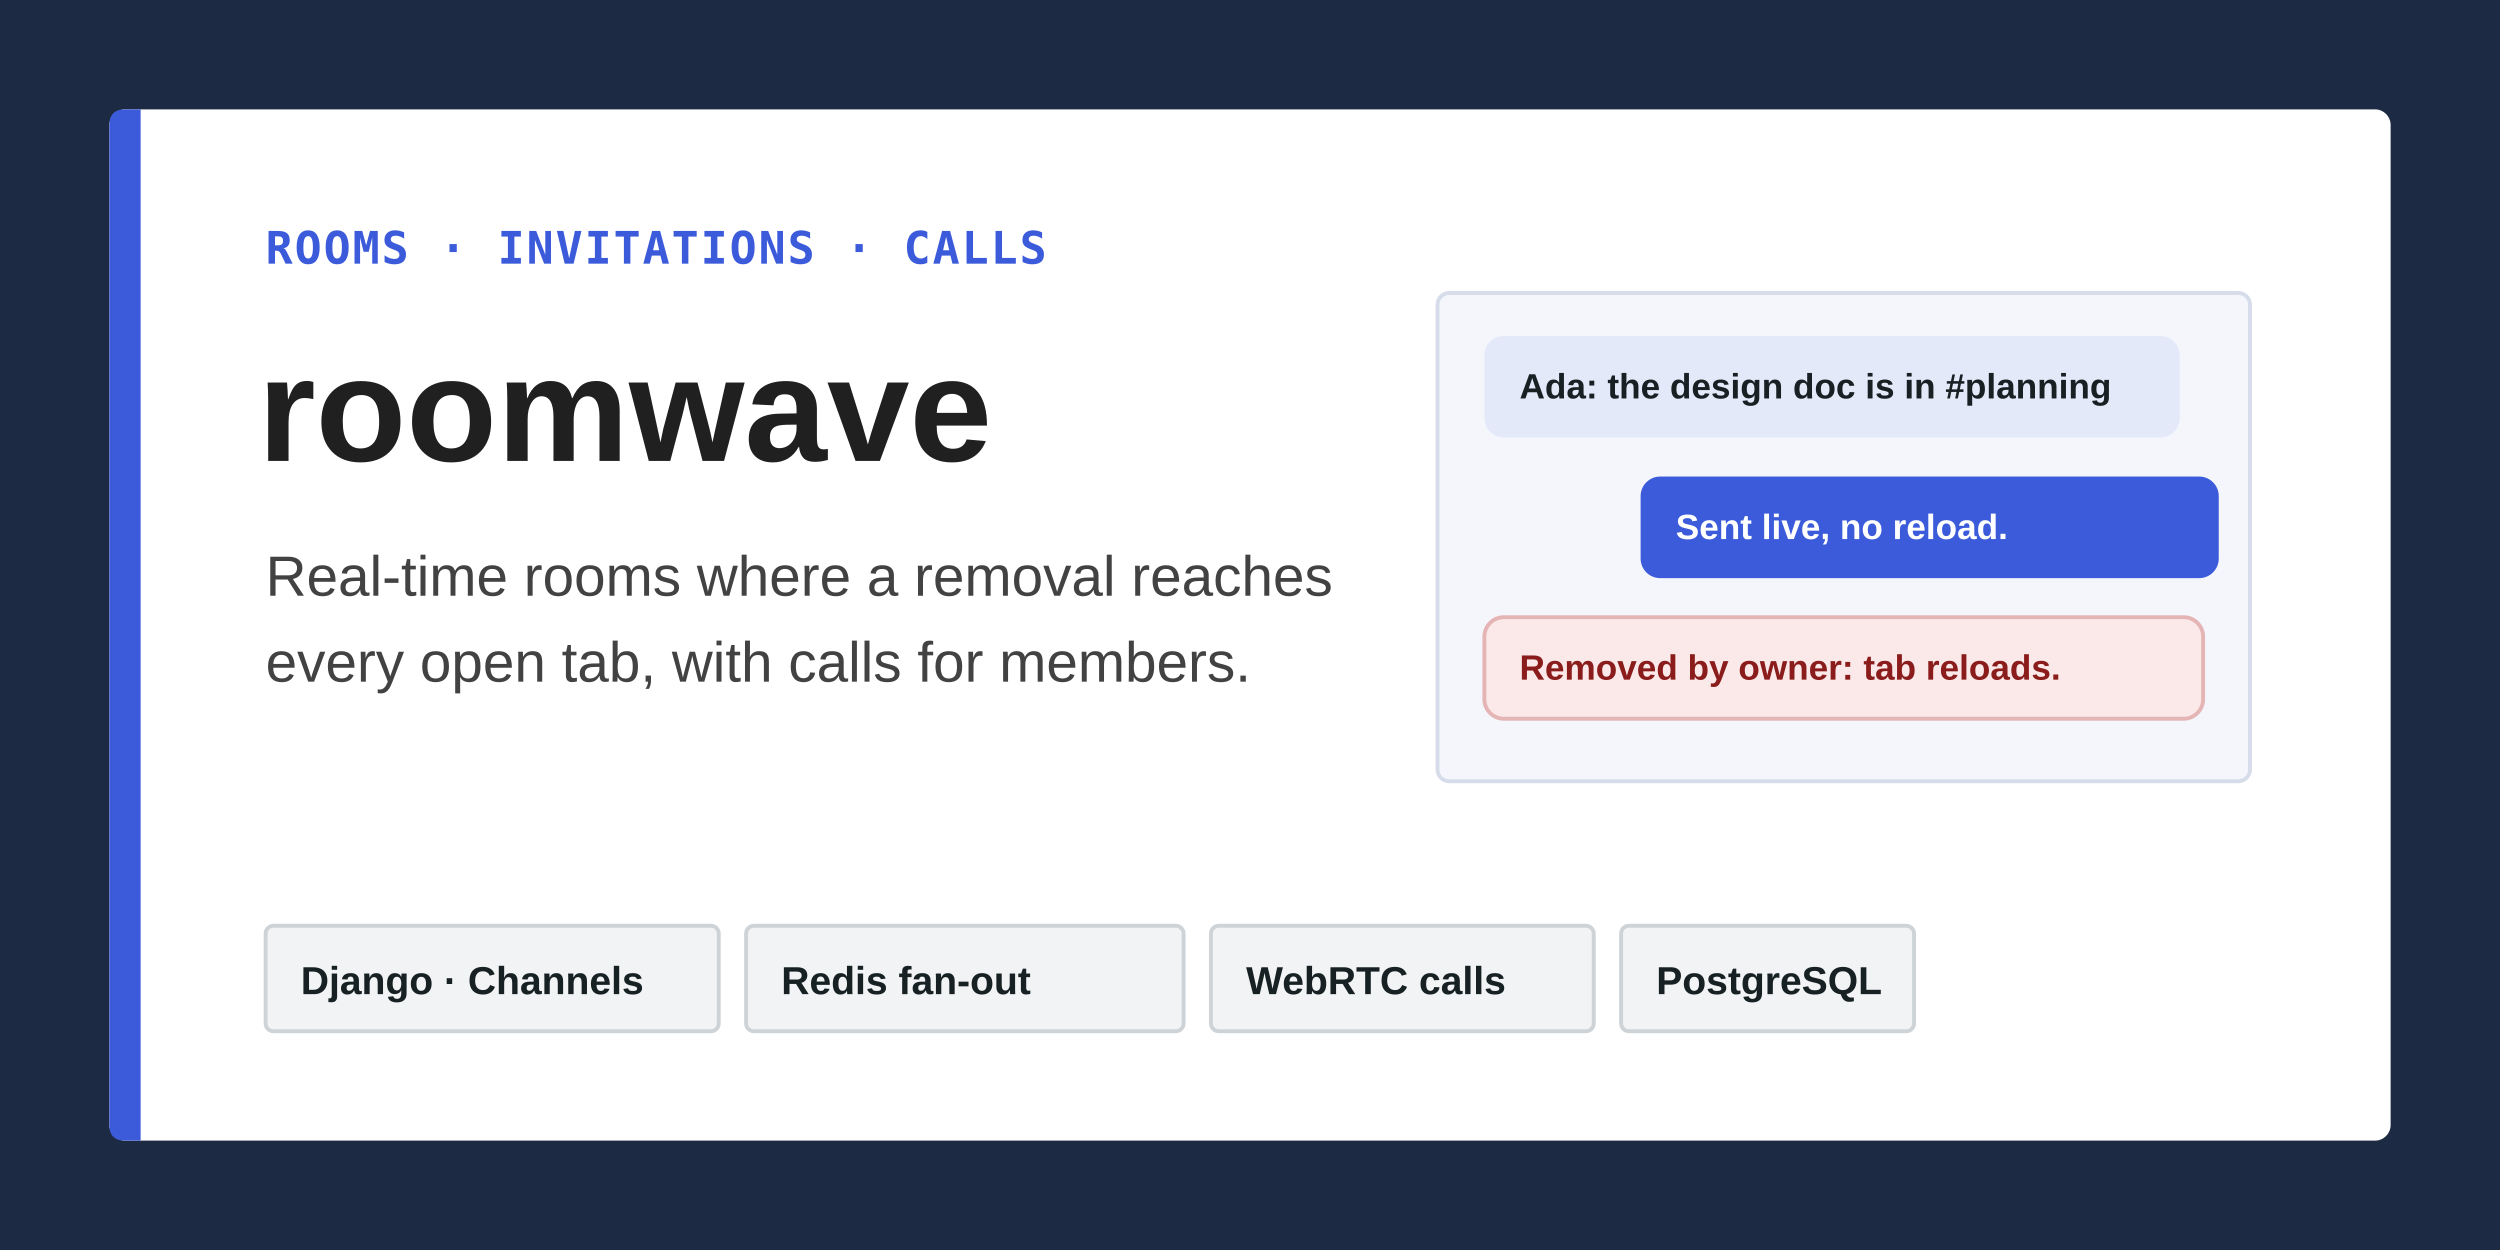
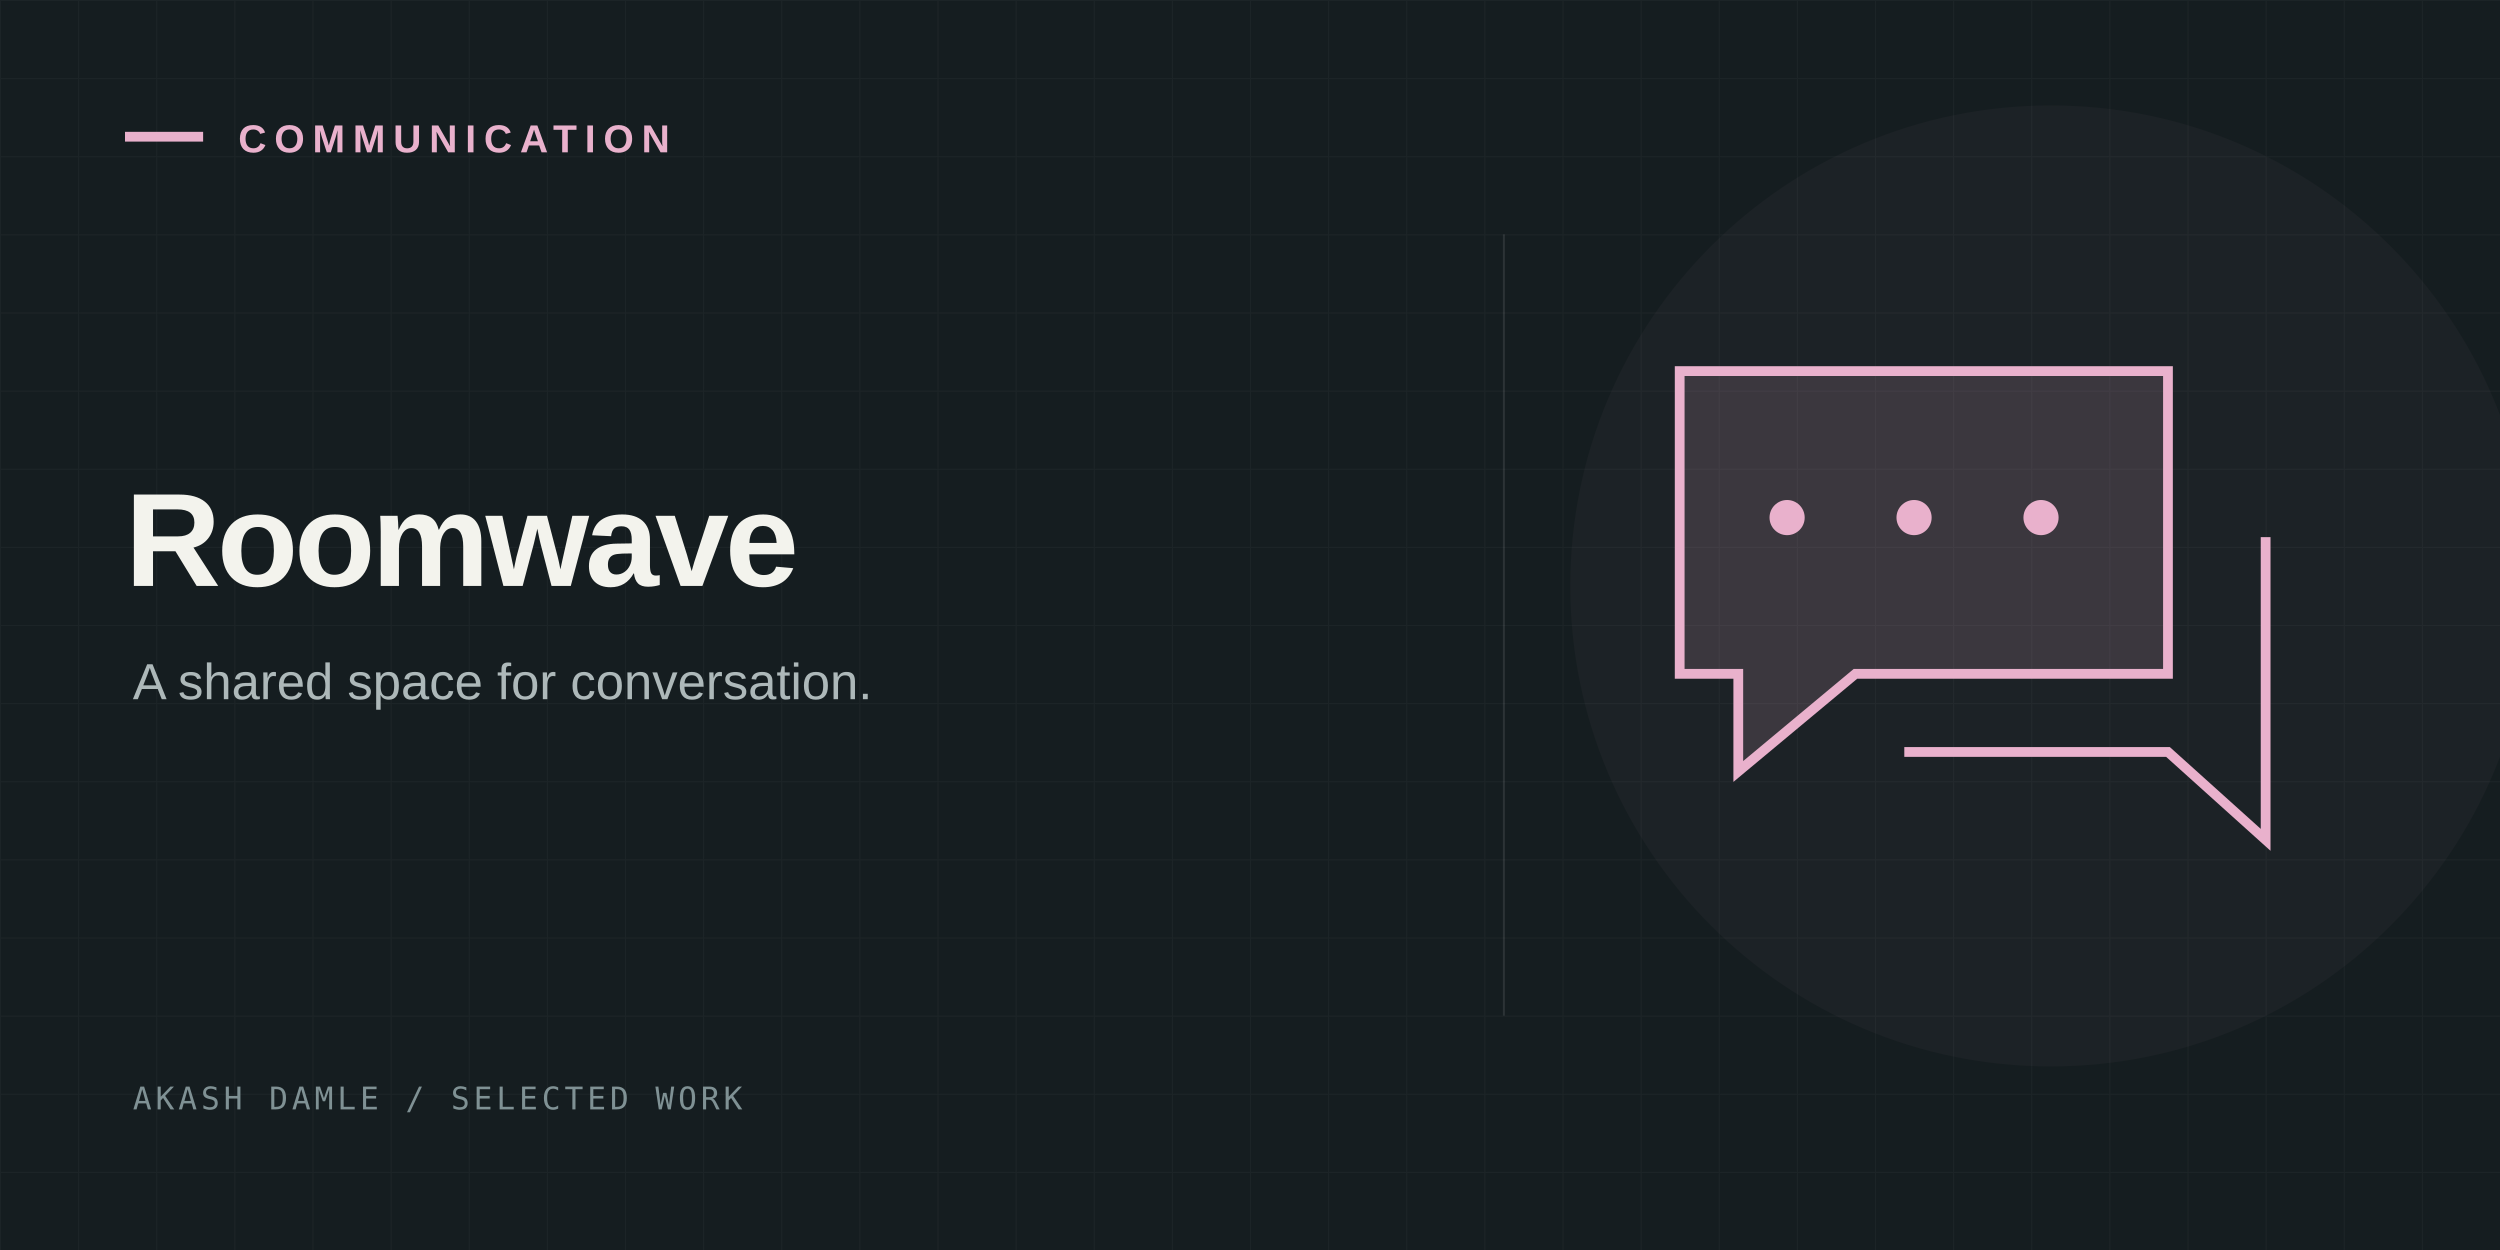
<svg xmlns="http://www.w3.org/2000/svg" width="1280" height="640" viewBox="0 0 1280 640">
-   <rect width="1280" height="640" fill="#1d2a44" />
-   <rect x="56" y="56" width="1168" height="528" rx="8" fill="#fff" />
-   <path d="M64 56H72V584H64Q56 584 56 576V64Q56 56 64 56" fill="#3b5bdb" />
-   <g font-family="Segoe UI,Arial,sans-serif">
-     <text x="136" y="135" fill="#3b5bdb" font-family="Consolas,monospace" font-weight="700" font-size="23" letter-spacing="1">ROOMS · INVITATIONS · CALLS</text>
-     <text x="132" y="236" fill="#202020" font-weight="700" font-size="76">roomwave</text>
-     <text x="136" y="305" fill="#424242" font-size="29">Real-time rooms where a removal reaches</text>
-     <text x="136" y="349" fill="#424242" font-size="29">every open tab, with calls for members.</text>
-     <rect x="736" y="150" width="416" height="250" rx="6" fill="#f4f6fb" stroke="#d6dcea" stroke-width="2" />
-     <rect x="760" y="172" width="356" height="52" rx="10" fill="#e3e9f8" />
-     <text x="778" y="204" fill="#172124" font-weight="700" font-size="18">Ada: the design doc is in #planning</text>
-     <rect x="840" y="244" width="296" height="52" rx="10" fill="#3b5bdb" />
-     <text x="858" y="276" fill="#ffffff" font-weight="700" font-size="18">Sent live, no reload.</text>
-     <rect x="760" y="316" width="368" height="52" rx="10" fill="#fbe9e9" stroke="#e5b5b5" stroke-width="2" />
-     <text x="778" y="348" fill="#8a1c1c" font-weight="700" font-size="18">Removed by owner: tab reloads.</text>
+   <defs>
+     <pattern id="grid" width="40" height="40" patternUnits="userSpaceOnUse">
+       <path d="M40 0H0V40" fill="none" stroke="#fff" stroke-opacity=".035" />
+     </pattern>
+   </defs>
+   <rect width="1280" height="640" fill="#151d20" />
+   <rect width="1280" height="640" fill="url(#grid)" />
+   <circle cx="1050" cy="300" r="246" fill="#e9b1cc" fill-opacity=".035" />
+   <path d="M64 70H104" stroke="#e9b1cc" stroke-width="5" />
+   <g font-family="Segoe UI, Arial, sans-serif">
+     <text x="122" y="78" fill="#e9b1cc" font-size="20" font-weight="600" letter-spacing="4">COMMUNICATION</text>
+     <text x="64" y="300" fill="#f3f3ed" font-size="68" font-weight="700" letter-spacing="-2">Roomwave</text>
+     <text x="68" y="358" fill="#adb8b9" font-size="26">A shared space for conversation.</text>
+     <text x="68" y="568" fill="#7f9194" font-family="Consolas, monospace" font-size="16" letter-spacing="2">AKASH DAMLE / SELECTED WORK</text>
  </g>
-   <g fill="#f1f3f4" stroke="#cdd3d7" stroke-width="2">
-     <rect x="136" y="474" width="232" height="54" rx="4" />
-     <rect x="382" y="474" width="224" height="54" rx="4" />
-     <rect x="620" y="474" width="196" height="54" rx="4" />
-     <rect x="830" y="474" width="150" height="54" rx="4" />
-   </g>
-   <g fill="#172124" font-weight="700" font-size="20" font-family="Segoe UI,Arial,sans-serif">
-     <text x="154" y="509">Django · Channels</text>
-     <text x="400" y="509">Redis fan-out</text>
-     <text x="638" y="509">WebRTC calls</text>
-     <text x="848" y="509">PostgreSQL</text>
+   <path d="M770 120V520" stroke="#fff" stroke-opacity=".1" />
+   <g transform="translate(830 110)" color="#e9b1cc">
+     <path d="M30 80H280V235H120L60 285V235H30Z" fill="currentColor" fill-opacity=".15" stroke="currentColor" stroke-width="5" />
+     <path d="M145 275H280L330 320V165" fill="none" stroke="currentColor" stroke-width="5" />
+     <circle cx="85" cy="155" r="9" fill="currentColor" />
+     <circle cx="150" cy="155" r="9" fill="currentColor" />
+     <circle cx="215" cy="155" r="9" fill="currentColor" />
  </g>
</svg>
